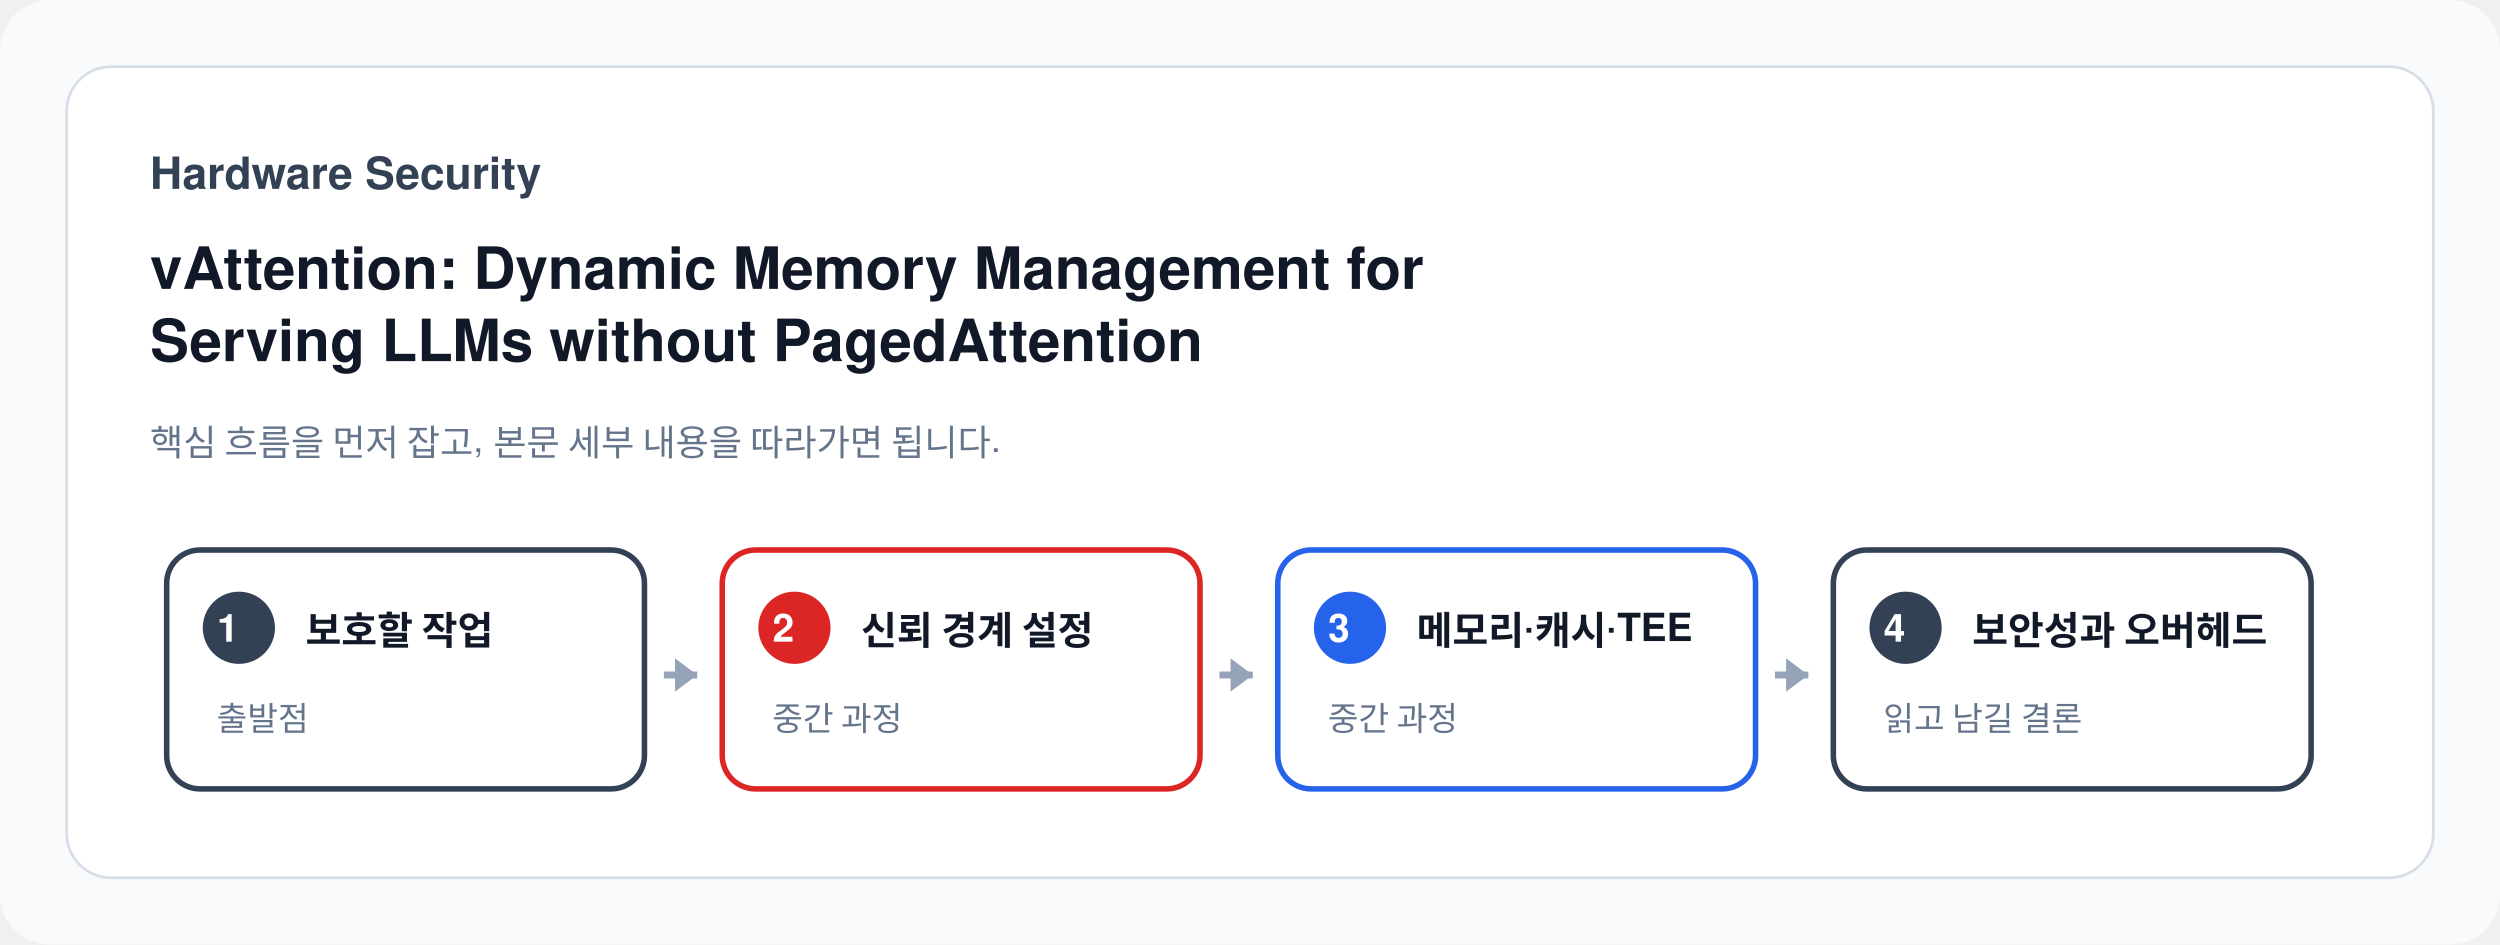
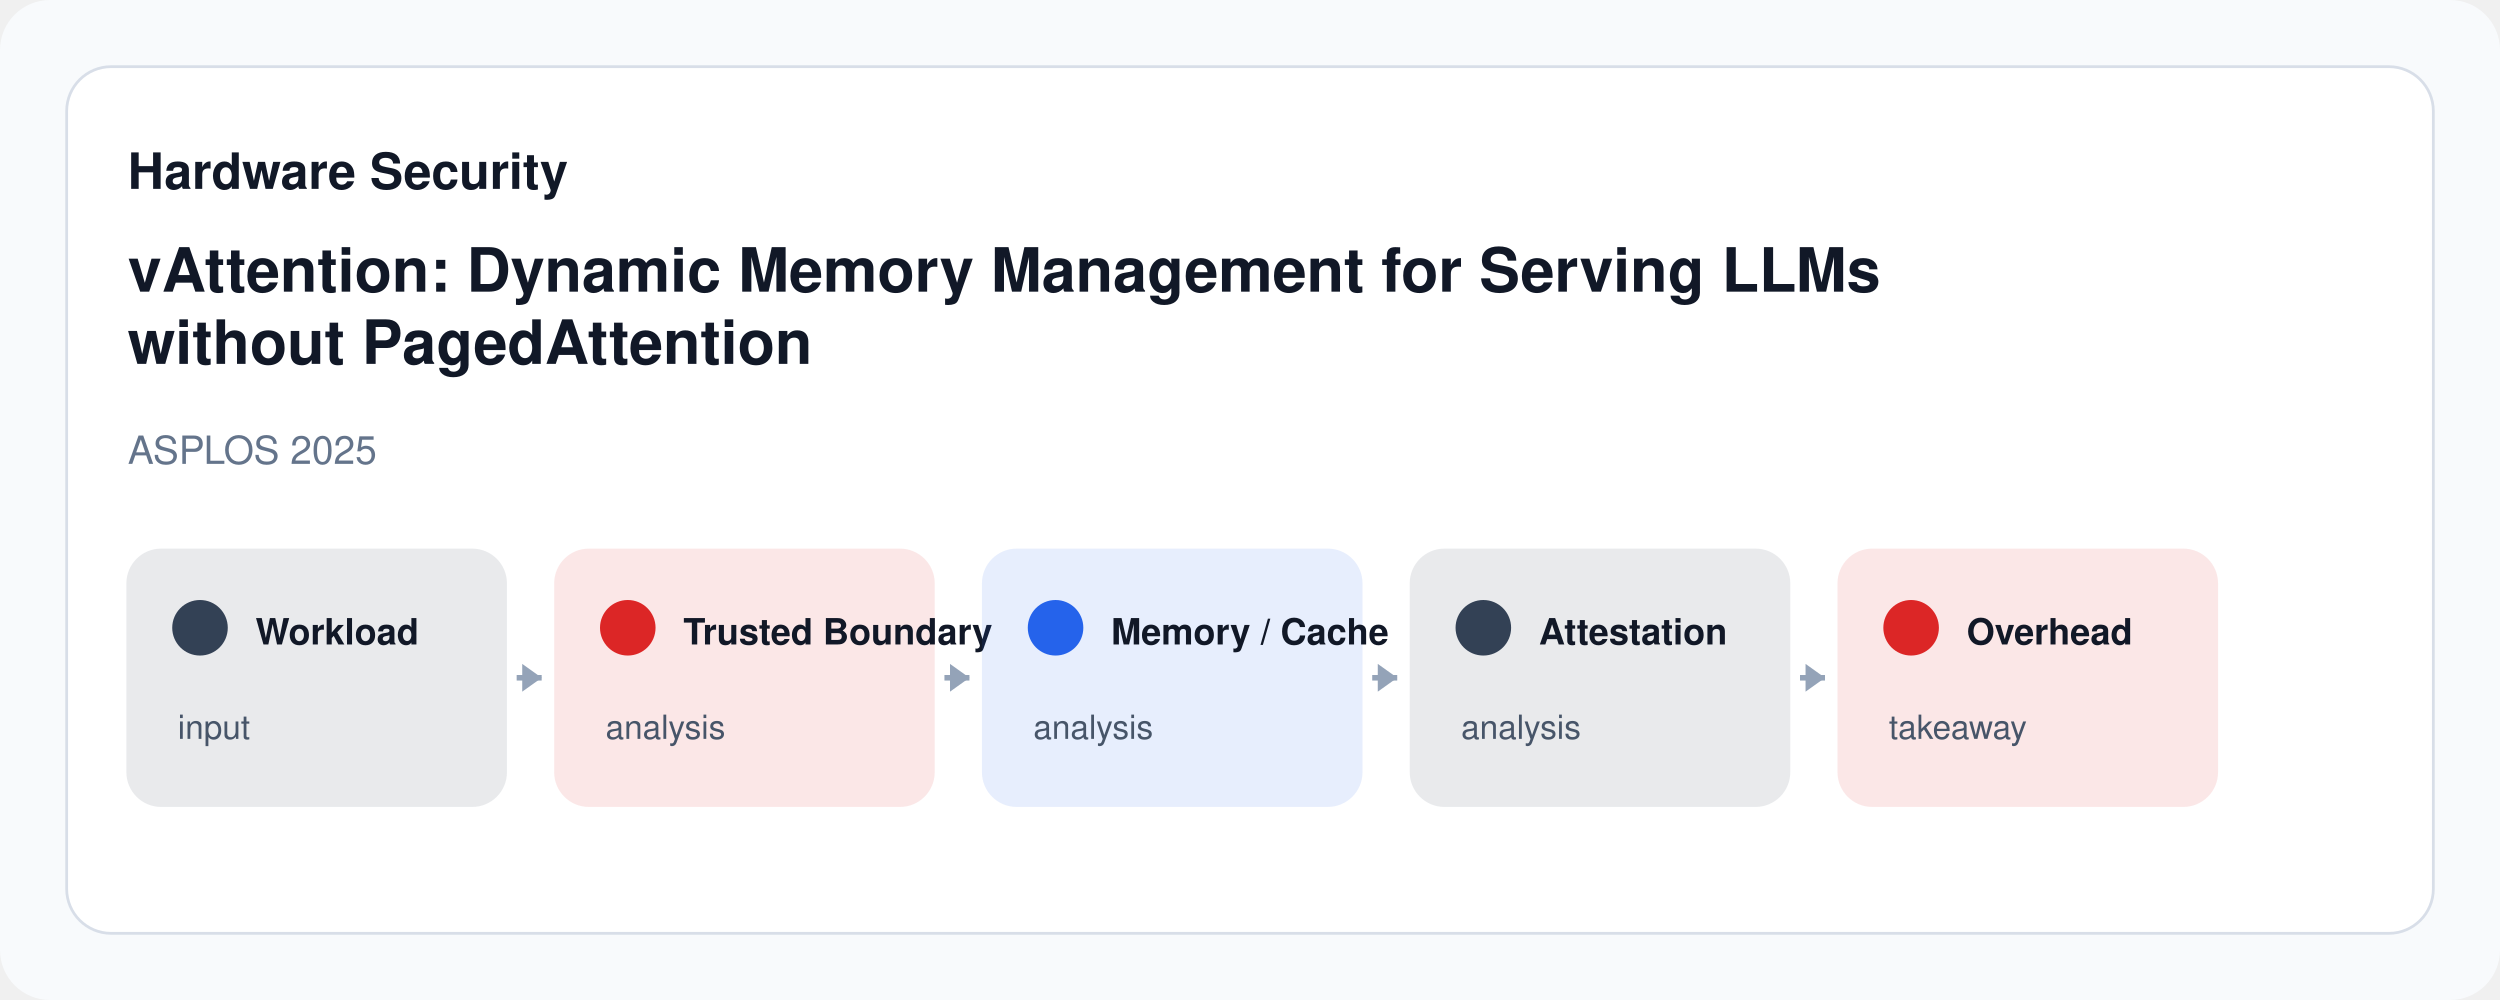
- <svg xmlns="http://www.w3.org/2000/svg" width="900" height="340" viewBox="0 0 900 340" role="img" aria-labelledby="title desc">
-   <rect width="900" height="340" rx="18" fill="#f8fafc" />
-   <rect x="24" y="24" width="852" height="292" rx="16" fill="#ffffff" stroke="#d8dee8" />
-   <text x="54" y="68" font-family="-apple-system, BlinkMacSystemFont, Segoe UI, Apple SD Gothic Neo, Noto Sans KR, Helvetica, Arial, sans-serif" font-size="16" font-weight="700" fill="#334155">Hardware Security</text>
-   <text x="54" y="104" font-family="-apple-system, BlinkMacSystemFont, Segoe UI, Apple SD Gothic Neo, Noto Sans KR, Helvetica, Arial, sans-serif" font-size="21" font-weight="700" fill="#111827">vAttention: Dynamic Memory Management for</text>
-   <text x="54" y="130" font-family="-apple-system, BlinkMacSystemFont, Segoe UI, Apple SD Gothic Neo, Noto Sans KR, Helvetica, Arial, sans-serif" font-size="21" font-weight="700" fill="#111827">Serving LLMs without PagedAttention</text>
-   <text x="54" y="164" font-family="-apple-system, BlinkMacSystemFont, Segoe UI, Apple SD Gothic Neo, Noto Sans KR, Helvetica, Arial, sans-serif" font-size="13" fill="#64748b">핵심 흐름을 먼저 잡고, 본문 세부 내용을 따라가면 됩니다.</text>
-   <rect x="60" y="198" width="172" height="86" rx="12" fill="#ffffff" stroke="#334155" stroke-width="2" />
-   <circle cx="86" cy="226" r="13" fill="#334155" />
-   <text x="82" y="231" text-anchor="middle" font-family="-apple-system, BlinkMacSystemFont, Segoe UI, Helvetica, Arial, sans-serif" font-size="14" font-weight="700" fill="#ffffff">1</text>
-   <text x="110" y="232" font-family="-apple-system, BlinkMacSystemFont, Segoe UI, Apple SD Gothic Neo, Noto Sans KR, Helvetica, Arial, sans-serif" font-size="14" font-weight="700" fill="#111827">보호할 작업</text>
-   <text x="78" y="263" font-family="-apple-system, BlinkMacSystemFont, Segoe UI, Apple SD Gothic Neo, Noto Sans KR, Helvetica, Arial, sans-serif" font-size="12" fill="#64748b">출발점</text>
-   <path d="M239 243 H251" stroke="#94a3b8" stroke-width="2.5" />
-   <path d="M251 243 l-8 -6 v12 z" fill="#94a3b8" />
-   <rect x="260" y="198" width="172" height="86" rx="12" fill="#ffffff" stroke="#dc2626" stroke-width="2" />
-   <circle cx="286" cy="226" r="13" fill="#dc2626" />
-   <text x="282" y="231" text-anchor="middle" font-family="-apple-system, BlinkMacSystemFont, Segoe UI, Helvetica, Arial, sans-serif" font-size="14" font-weight="700" fill="#ffffff">2</text>
-   <text x="310" y="232" font-family="-apple-system, BlinkMacSystemFont, Segoe UI, Apple SD Gothic Neo, Noto Sans KR, Helvetica, Arial, sans-serif" font-size="14" font-weight="700" fill="#111827">신뢰 경계 설정</text>
-   <text x="278" y="263" font-family="-apple-system, BlinkMacSystemFont, Segoe UI, Apple SD Gothic Neo, Noto Sans KR, Helvetica, Arial, sans-serif" font-size="12" fill="#64748b">중간 과정</text>
-   <path d="M439 243 H451" stroke="#94a3b8" stroke-width="2.5" />
-   <path d="M451 243 l-8 -6 v12 z" fill="#94a3b8" />
-   <rect x="460" y="198" width="172" height="86" rx="12" fill="#ffffff" stroke="#2563eb" stroke-width="2" />
-   <circle cx="486" cy="226" r="13" fill="#2563eb" />
-   <text x="482" y="231" text-anchor="middle" font-family="-apple-system, BlinkMacSystemFont, Segoe UI, Helvetica, Arial, sans-serif" font-size="14" font-weight="700" fill="#ffffff">3</text>
-   <text x="510" y="232" font-family="-apple-system, BlinkMacSystemFont, Segoe UI, Apple SD Gothic Neo, Noto Sans KR, Helvetica, Arial, sans-serif" font-size="14" font-weight="700" fill="#111827">메모리·캐시·TEE</text>
-   <text x="478" y="263" font-family="-apple-system, BlinkMacSystemFont, Segoe UI, Apple SD Gothic Neo, Noto Sans KR, Helvetica, Arial, sans-serif" font-size="12" fill="#64748b">중간 과정</text>
-   <path d="M639 243 H651" stroke="#94a3b8" stroke-width="2.5" />
-   <path d="M651 243 l-8 -6 v12 z" fill="#94a3b8" />
-   <rect x="660" y="198" width="172" height="86" rx="12" fill="#ffffff" stroke="#334155" stroke-width="2" />
-   <circle cx="686" cy="226" r="13" fill="#334155" />
-   <text x="682" y="231" text-anchor="middle" font-family="-apple-system, BlinkMacSystemFont, Segoe UI, Helvetica, Arial, sans-serif" font-size="14" font-weight="700" fill="#ffffff">4</text>
-   <text x="710" y="232" font-family="-apple-system, BlinkMacSystemFont, Segoe UI, Apple SD Gothic Neo, Noto Sans KR, Helvetica, Arial, sans-serif" font-size="14" font-weight="700" fill="#111827">보안성과 오버헤드</text>
-   <text x="678" y="263" font-family="-apple-system, BlinkMacSystemFont, Segoe UI, Apple SD Gothic Neo, Noto Sans KR, Helvetica, Arial, sans-serif" font-size="12" fill="#64748b">읽고 남길 결론</text>
+ <svg xmlns="http://www.w3.org/2000/svg" width="900" height="360" viewBox="0 0 900 360" role="img" aria-labelledby="title desc">
+   <rect width="900" height="360" rx="18" fill="#f8fafc" />
+   <rect x="24" y="24" width="852" height="312" rx="16" fill="#ffffff" stroke="#d8dee8" />
+   <text x="46" y="68" font-family="-apple-system, BlinkMacSystemFont, Segoe UI, Helvetica, Arial, sans-serif" font-size="18" font-weight="700" fill="#111827">Hardware Security</text>
+   <text x="46" y="105" font-family="-apple-system, BlinkMacSystemFont, Segoe UI, Helvetica, Arial, sans-serif" font-size="22" font-weight="700" fill="#111827">vAttention: Dynamic Memory Management for Serving LLMs</text>
+   <text x="46" y="131" font-family="-apple-system, BlinkMacSystemFont, Segoe UI, Helvetica, Arial, sans-serif" font-size="22" font-weight="700" fill="#111827">without PagedAttention</text>
+   <text x="46" y="167" font-family="-apple-system, BlinkMacSystemFont, Segoe UI, Helvetica, Arial, sans-serif" font-size="14" fill="#64748b">ASPLOS 2025</text>
+   <rect x="46" y="198" width="136" height="92" rx="12" fill="#334155" opacity="0.11" stroke="#334155" />
+   <circle cx="72" cy="226" r="10" fill="#334155" />
+   <text x="92" y="232" font-family="-apple-system, BlinkMacSystemFont, Segoe UI, Helvetica, Arial, sans-serif" font-size="13" font-weight="700" fill="#111827">Workload</text>
+   <text x="64" y="266" font-family="-apple-system, BlinkMacSystemFont, Segoe UI, Helvetica, Arial, sans-serif" font-size="12" fill="#475569">input</text>
+   <path d="M186 244 H195" stroke="#94a3b8" stroke-width="2" />
+   <path d="M195 244 l-7 -5 v10 z" fill="#94a3b8" />
+   <rect x="200" y="198" width="136" height="92" rx="12" fill="#dc2626" opacity="0.11" stroke="#dc2626" />
+   <circle cx="226" cy="226" r="10" fill="#dc2626" />
+   <text x="246" y="232" font-family="-apple-system, BlinkMacSystemFont, Segoe UI, Helvetica, Arial, sans-serif" font-size="13" font-weight="700" fill="#111827">Trusted Boundary</text>
+   <text x="218" y="266" font-family="-apple-system, BlinkMacSystemFont, Segoe UI, Helvetica, Arial, sans-serif" font-size="12" fill="#475569">analysis</text>
+   <path d="M340 244 H349" stroke="#94a3b8" stroke-width="2" />
+   <path d="M349 244 l-7 -5 v10 z" fill="#94a3b8" />
+   <rect x="354" y="198" width="136" height="92" rx="12" fill="#2563eb" opacity="0.11" stroke="#2563eb" />
+   <circle cx="380" cy="226" r="10" fill="#2563eb" />
+   <text x="400" y="232" font-family="-apple-system, BlinkMacSystemFont, Segoe UI, Helvetica, Arial, sans-serif" font-size="13" font-weight="700" fill="#111827">Memory / Cache</text>
+   <text x="372" y="266" font-family="-apple-system, BlinkMacSystemFont, Segoe UI, Helvetica, Arial, sans-serif" font-size="12" fill="#475569">analysis</text>
+   <path d="M494 244 H503" stroke="#94a3b8" stroke-width="2" />
+   <path d="M503 244 l-7 -5 v10 z" fill="#94a3b8" />
+   <rect x="508" y="198" width="136" height="92" rx="12" fill="#334155" opacity="0.11" stroke="#334155" />
+   <circle cx="534" cy="226" r="10" fill="#334155" />
+   <text x="554" y="232" font-family="-apple-system, BlinkMacSystemFont, Segoe UI, Helvetica, Arial, sans-serif" font-size="13" font-weight="700" fill="#111827">Attestation</text>
+   <text x="526" y="266" font-family="-apple-system, BlinkMacSystemFont, Segoe UI, Helvetica, Arial, sans-serif" font-size="12" fill="#475569">analysis</text>
+   <path d="M648 244 H657" stroke="#94a3b8" stroke-width="2" />
+   <path d="M657 244 l-7 -5 v10 z" fill="#94a3b8" />
+   <rect x="662" y="198" width="136" height="92" rx="12" fill="#dc2626" opacity="0.11" stroke="#dc2626" />
+   <circle cx="688" cy="226" r="10" fill="#dc2626" />
+   <text x="708" y="232" font-family="-apple-system, BlinkMacSystemFont, Segoe UI, Helvetica, Arial, sans-serif" font-size="13" font-weight="700" fill="#111827">Overhead</text>
+   <text x="680" y="266" font-family="-apple-system, BlinkMacSystemFont, Segoe UI, Helvetica, Arial, sans-serif" font-size="12" fill="#475569">takeaway</text>
</svg>
